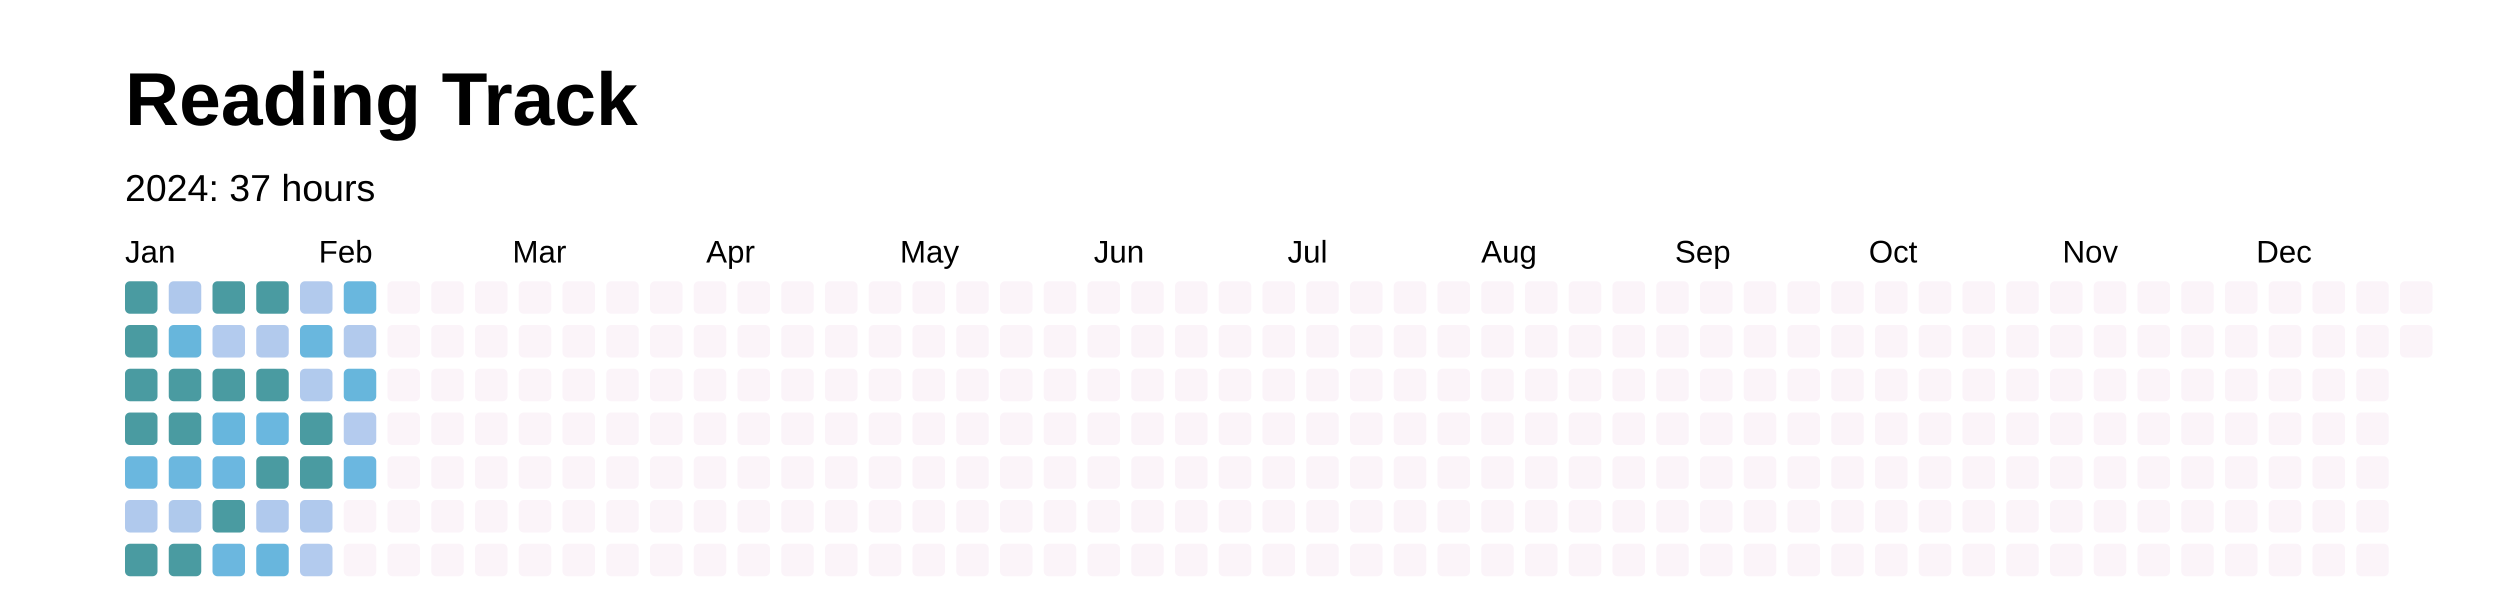
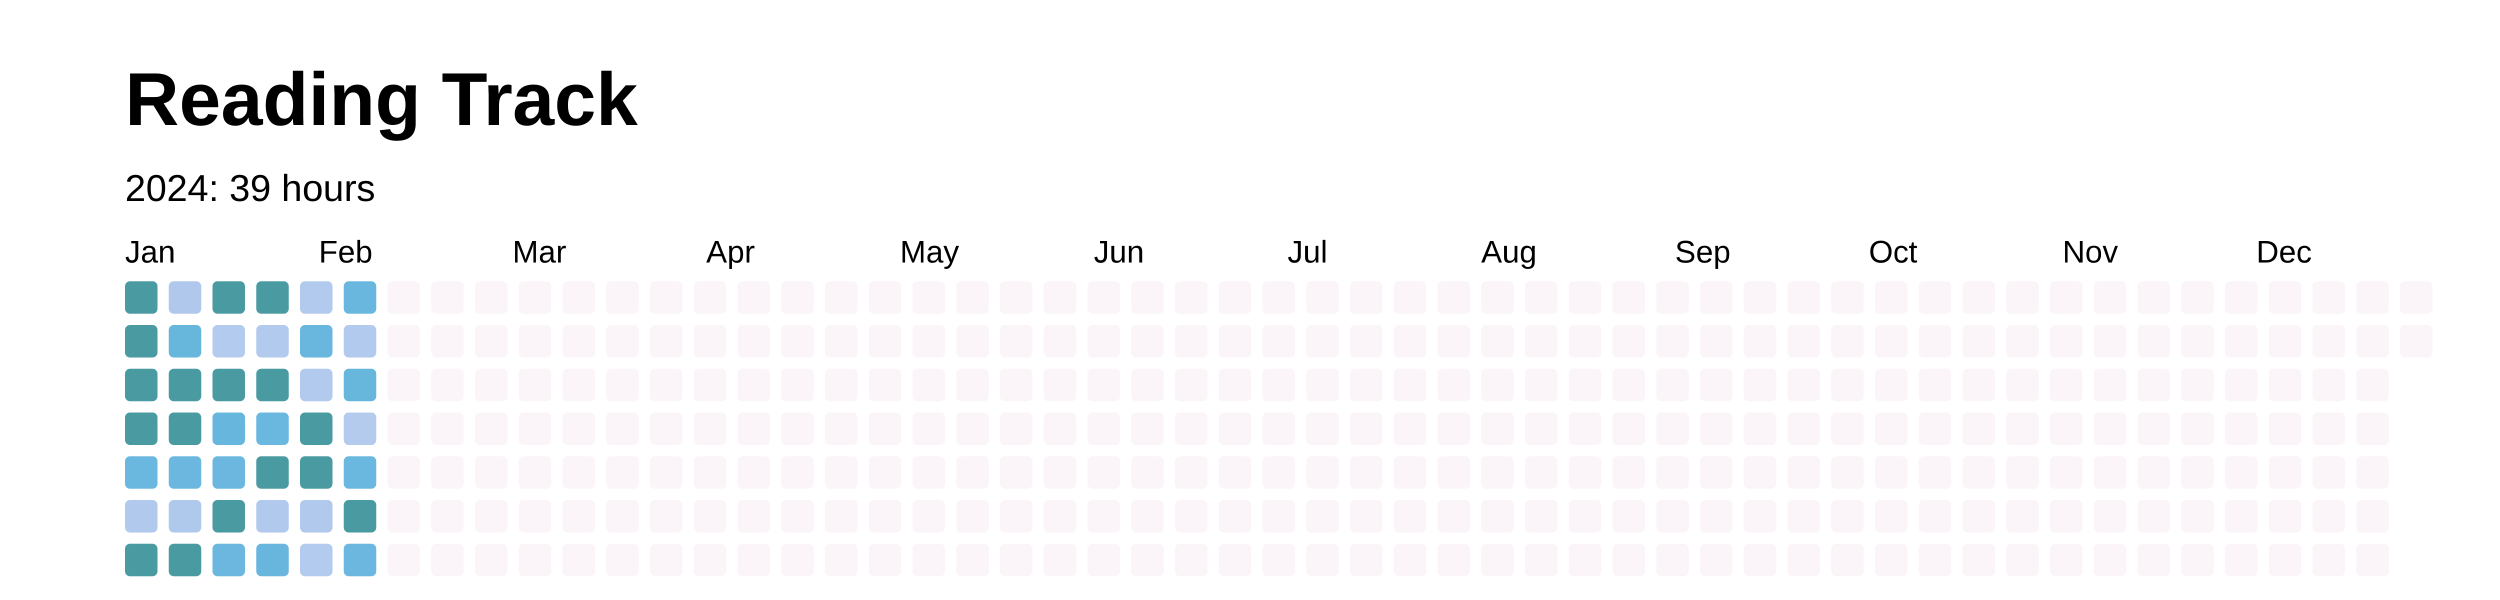
<svg xmlns="http://www.w3.org/2000/svg" baseProfile="full" height="48mm" version="1.1" viewBox="0,0,200,48" width="200mm">
  <defs />
  <rect fill="#FFFFFF" height="48" width="200" x="0" y="0" />
  <text fill="#000000" style="font-size:6px; font-family:Arial; font-weight:bold;" x="10" y="10">Reading Track</text>
-   <text dominant-baseline="hanging" fill="#000000" style="font-size:3.0px; font-family:Arial;" x="10" y="14">2024: 37 hours</text>
+   <text dominant-baseline="hanging" fill="#000000" style="font-size:3.0px; font-family:Arial;" x="10" y="14">2024: 39 hours</text>
  <text fill="#000000" style="font-size:2.5px; font-family:Arial" x="10.0" y="21.0">Jan</text>
  <text fill="#000000" style="font-size:2.5px; font-family:Arial" x="25.5" y="21.0">Feb</text>
  <text fill="#000000" style="font-size:2.5px; font-family:Arial" x="41.0" y="21.0">Mar</text>
  <text fill="#000000" style="font-size:2.5px; font-family:Arial" x="56.5" y="21.0">Apr</text>
  <text fill="#000000" style="font-size:2.5px; font-family:Arial" x="72.0" y="21.0">May</text>
  <text fill="#000000" style="font-size:2.5px; font-family:Arial" x="87.5" y="21.0">Jun</text>
  <text fill="#000000" style="font-size:2.5px; font-family:Arial" x="103.0" y="21.0">Jul</text>
  <text fill="#000000" style="font-size:2.5px; font-family:Arial" x="118.5" y="21.0">Aug</text>
  <text fill="#000000" style="font-size:2.5px; font-family:Arial" x="134.0" y="21.0">Sep</text>
  <text fill="#000000" style="font-size:2.5px; font-family:Arial" x="149.5" y="21.0">Oct</text>
  <text fill="#000000" style="font-size:2.5px; font-family:Arial" x="165.0" y="21.0">Nov</text>
  <text fill="#000000" style="font-size:2.5px; font-family:Arial" x="180.5" y="21.0">Dec</text>
  <rect fill="#4a9ba1" height="2.6" rx="0.4" ry="0.4" width="2.6" x="10.0" y="22.5" />
  <rect fill="#4a9ba1" height="2.6" rx="0.4" ry="0.4" width="2.6" x="10.0" y="26.0" />
  <rect fill="#4a9ba1" height="2.6" rx="0.4" ry="0.4" width="2.6" x="10.0" y="29.5" />
  <rect fill="#4a9ba1" height="2.6" rx="0.4" ry="0.4" width="2.6" x="10.0" y="33.0" />
  <rect fill="#6ab7df" height="2.6" rx="0.4" ry="0.4" width="2.6" x="10.0" y="36.5" />
  <rect fill="#b0c9ed" height="2.6" rx="0.4" ry="0.4" width="2.6" x="10.0" y="40.0" />
  <rect fill="#4a9ba1" height="2.6" rx="0.4" ry="0.4" width="2.6" x="10.0" y="43.5" />
  <rect fill="#afc8ec" height="2.6" rx="0.4" ry="0.4" width="2.6" x="13.5" y="22.5" />
  <rect fill="#67b6dc" height="2.6" rx="0.4" ry="0.4" width="2.6" x="13.5" y="26.0" />
  <rect fill="#4a9ba1" height="2.6" rx="0.4" ry="0.4" width="2.6" x="13.5" y="29.5" />
  <rect fill="#4a9ba1" height="2.6" rx="0.4" ry="0.4" width="2.6" x="13.5" y="33.0" />
  <rect fill="#6bb7df" height="2.6" rx="0.4" ry="0.4" width="2.6" x="13.5" y="36.5" />
  <rect fill="#afc9ec" height="2.6" rx="0.4" ry="0.4" width="2.6" x="13.5" y="40.0" />
  <rect fill="#4a9ba1" height="2.6" rx="0.4" ry="0.4" width="2.6" x="13.5" y="43.5" />
  <rect fill="#4a9ba1" height="2.6" rx="0.4" ry="0.4" width="2.6" x="17.0" y="22.5" />
  <rect fill="#b3cbee" height="2.6" rx="0.4" ry="0.4" width="2.6" x="17.0" y="26.0" />
  <rect fill="#4a9ba1" height="2.6" rx="0.4" ry="0.4" width="2.6" x="17.0" y="29.5" />
  <rect fill="#67b6dd" height="2.6" rx="0.4" ry="0.4" width="2.6" x="17.0" y="33.0" />
  <rect fill="#6bb7e0" height="2.6" rx="0.4" ry="0.4" width="2.6" x="17.0" y="36.5" />
  <rect fill="#4a9ba1" height="2.6" rx="0.4" ry="0.4" width="2.6" x="17.0" y="40.0" />
  <rect fill="#6bb7df" height="2.6" rx="0.4" ry="0.4" width="2.6" x="17.0" y="43.5" />
  <rect fill="#4a9ba1" height="2.6" rx="0.4" ry="0.4" width="2.6" x="20.5" y="22.5" />
  <rect fill="#b2caed" height="2.6" rx="0.4" ry="0.4" width="2.6" x="20.5" y="26.0" />
  <rect fill="#4a9ba1" height="2.6" rx="0.4" ry="0.4" width="2.6" x="20.5" y="29.5" />
  <rect fill="#6ab7df" height="2.6" rx="0.4" ry="0.4" width="2.6" x="20.5" y="33.0" />
  <rect fill="#4a9ba1" height="2.6" rx="0.4" ry="0.4" width="2.6" x="20.5" y="36.5" />
  <rect fill="#b0c9ed" height="2.6" rx="0.4" ry="0.4" width="2.6" x="20.5" y="40.0" />
  <rect fill="#68b6dd" height="2.6" rx="0.4" ry="0.4" width="2.6" x="20.5" y="43.5" />
  <rect fill="#b2caed" height="2.6" rx="0.4" ry="0.4" width="2.6" x="24.0" y="22.5" />
  <rect fill="#69b7de" height="2.6" rx="0.4" ry="0.4" width="2.6" x="24.0" y="26.0" />
  <rect fill="#b1caed" height="2.6" rx="0.4" ry="0.4" width="2.6" x="24.0" y="29.5" />
  <rect fill="#4a9ba1" height="2.6" rx="0.4" ry="0.4" width="2.6" x="24.0" y="33.0" />
  <rect fill="#4a9ba1" height="2.6" rx="0.4" ry="0.4" width="2.6" x="24.0" y="36.5" />
  <rect fill="#b0c9ed" height="2.6" rx="0.4" ry="0.4" width="2.6" x="24.0" y="40.0" />
  <rect fill="#b3cbee" height="2.6" rx="0.4" ry="0.4" width="2.6" x="24.0" y="43.5" />
  <rect fill="#69b7de" height="2.6" rx="0.4" ry="0.4" width="2.6" x="27.5" y="22.5" />
  <rect fill="#b2caed" height="2.6" rx="0.4" ry="0.4" width="2.6" x="27.5" y="26.0" />
  <rect fill="#67b6dc" height="2.6" rx="0.4" ry="0.4" width="2.6" x="27.5" y="29.5" />
  <rect fill="#b4cbee" height="2.6" rx="0.4" ry="0.4" width="2.6" x="27.5" y="33.0" />
-   <rect fill="#6bb7e0" height="2.6" rx="0.4" ry="0.4" width="2.6" x="27.5" y="36.5" />
-   <rect fill="#FBF4F9" height="2.6" rx="0.4" ry="0.4" width="2.6" x="27.5" y="40.0" />
-   <rect fill="#FBF4F9" height="2.6" rx="0.4" ry="0.4" width="2.6" x="27.5" y="43.5" />
+   <rect fill="#6ab7df" height="2.6" rx="0.4" ry="0.4" width="2.6" x="27.5" y="36.5" />
+   <rect fill="#4a9ba1" height="2.6" rx="0.4" ry="0.4" width="2.6" x="27.5" y="40.0" />
+   <rect fill="#6bb7e0" height="2.6" rx="0.4" ry="0.4" width="2.6" x="27.5" y="43.5" />
  <rect fill="#FBF4F9" height="2.6" rx="0.4" ry="0.4" width="2.6" x="31.0" y="22.5" />
  <rect fill="#FBF4F9" height="2.6" rx="0.4" ry="0.4" width="2.6" x="31.0" y="26.0" />
  <rect fill="#FBF4F9" height="2.6" rx="0.4" ry="0.4" width="2.6" x="31.0" y="29.5" />
  <rect fill="#FBF4F9" height="2.6" rx="0.4" ry="0.4" width="2.6" x="31.0" y="33.0" />
  <rect fill="#FBF4F9" height="2.6" rx="0.4" ry="0.4" width="2.6" x="31.0" y="36.5" />
  <rect fill="#FBF4F9" height="2.6" rx="0.4" ry="0.4" width="2.6" x="31.0" y="40.0" />
  <rect fill="#FBF4F9" height="2.6" rx="0.4" ry="0.4" width="2.6" x="31.0" y="43.5" />
  <rect fill="#FBF4F9" height="2.6" rx="0.4" ry="0.4" width="2.6" x="34.5" y="22.5" />
  <rect fill="#FBF4F9" height="2.6" rx="0.4" ry="0.4" width="2.6" x="34.5" y="26.0" />
  <rect fill="#FBF4F9" height="2.6" rx="0.4" ry="0.4" width="2.6" x="34.5" y="29.5" />
  <rect fill="#FBF4F9" height="2.6" rx="0.4" ry="0.4" width="2.6" x="34.5" y="33.0" />
  <rect fill="#FBF4F9" height="2.6" rx="0.4" ry="0.4" width="2.6" x="34.5" y="36.5" />
  <rect fill="#FBF4F9" height="2.6" rx="0.4" ry="0.4" width="2.6" x="34.5" y="40.0" />
  <rect fill="#FBF4F9" height="2.6" rx="0.4" ry="0.4" width="2.6" x="34.5" y="43.5" />
  <rect fill="#FBF4F9" height="2.6" rx="0.4" ry="0.4" width="2.6" x="38.0" y="22.5" />
  <rect fill="#FBF4F9" height="2.6" rx="0.4" ry="0.4" width="2.6" x="38.0" y="26.0" />
  <rect fill="#FBF4F9" height="2.6" rx="0.4" ry="0.4" width="2.6" x="38.0" y="29.5" />
  <rect fill="#FBF4F9" height="2.6" rx="0.4" ry="0.4" width="2.6" x="38.0" y="33.0" />
  <rect fill="#FBF4F9" height="2.6" rx="0.4" ry="0.4" width="2.6" x="38.0" y="36.5" />
  <rect fill="#FBF4F9" height="2.6" rx="0.4" ry="0.4" width="2.6" x="38.0" y="40.0" />
  <rect fill="#FBF4F9" height="2.6" rx="0.4" ry="0.4" width="2.6" x="38.0" y="43.5" />
  <rect fill="#FBF4F9" height="2.6" rx="0.4" ry="0.4" width="2.6" x="41.5" y="22.5" />
  <rect fill="#FBF4F9" height="2.6" rx="0.4" ry="0.4" width="2.6" x="41.5" y="26.0" />
  <rect fill="#FBF4F9" height="2.6" rx="0.4" ry="0.4" width="2.6" x="41.5" y="29.5" />
  <rect fill="#FBF4F9" height="2.6" rx="0.4" ry="0.4" width="2.6" x="41.5" y="33.0" />
  <rect fill="#FBF4F9" height="2.6" rx="0.4" ry="0.4" width="2.6" x="41.5" y="36.5" />
  <rect fill="#FBF4F9" height="2.6" rx="0.4" ry="0.4" width="2.6" x="41.5" y="40.0" />
  <rect fill="#FBF4F9" height="2.6" rx="0.4" ry="0.4" width="2.6" x="41.5" y="43.5" />
  <rect fill="#FBF4F9" height="2.6" rx="0.4" ry="0.4" width="2.6" x="45.0" y="22.5" />
  <rect fill="#FBF4F9" height="2.6" rx="0.4" ry="0.4" width="2.6" x="45.0" y="26.0" />
  <rect fill="#FBF4F9" height="2.6" rx="0.4" ry="0.4" width="2.6" x="45.0" y="29.5" />
  <rect fill="#FBF4F9" height="2.6" rx="0.4" ry="0.4" width="2.6" x="45.0" y="33.0" />
  <rect fill="#FBF4F9" height="2.6" rx="0.4" ry="0.4" width="2.6" x="45.0" y="36.5" />
  <rect fill="#FBF4F9" height="2.6" rx="0.4" ry="0.4" width="2.6" x="45.0" y="40.0" />
  <rect fill="#FBF4F9" height="2.6" rx="0.4" ry="0.4" width="2.6" x="45.0" y="43.5" />
  <rect fill="#FBF4F9" height="2.6" rx="0.4" ry="0.4" width="2.6" x="48.5" y="22.5" />
  <rect fill="#FBF4F9" height="2.6" rx="0.4" ry="0.4" width="2.6" x="48.5" y="26.0" />
  <rect fill="#FBF4F9" height="2.6" rx="0.4" ry="0.4" width="2.6" x="48.5" y="29.5" />
  <rect fill="#FBF4F9" height="2.6" rx="0.4" ry="0.4" width="2.6" x="48.5" y="33.0" />
  <rect fill="#FBF4F9" height="2.6" rx="0.4" ry="0.4" width="2.6" x="48.5" y="36.5" />
  <rect fill="#FBF4F9" height="2.6" rx="0.4" ry="0.4" width="2.6" x="48.5" y="40.0" />
  <rect fill="#FBF4F9" height="2.6" rx="0.4" ry="0.4" width="2.6" x="48.5" y="43.5" />
  <rect fill="#FBF4F9" height="2.6" rx="0.4" ry="0.4" width="2.6" x="52.0" y="22.5" />
  <rect fill="#FBF4F9" height="2.6" rx="0.4" ry="0.4" width="2.6" x="52.0" y="26.0" />
  <rect fill="#FBF4F9" height="2.6" rx="0.4" ry="0.4" width="2.6" x="52.0" y="29.5" />
  <rect fill="#FBF4F9" height="2.6" rx="0.4" ry="0.4" width="2.6" x="52.0" y="33.0" />
  <rect fill="#FBF4F9" height="2.6" rx="0.4" ry="0.4" width="2.6" x="52.0" y="36.5" />
  <rect fill="#FBF4F9" height="2.6" rx="0.4" ry="0.4" width="2.6" x="52.0" y="40.0" />
  <rect fill="#FBF4F9" height="2.6" rx="0.4" ry="0.4" width="2.6" x="52.0" y="43.5" />
  <rect fill="#FBF4F9" height="2.6" rx="0.4" ry="0.4" width="2.6" x="55.5" y="22.5" />
  <rect fill="#FBF4F9" height="2.6" rx="0.4" ry="0.4" width="2.6" x="55.5" y="26.0" />
  <rect fill="#FBF4F9" height="2.6" rx="0.4" ry="0.4" width="2.6" x="55.5" y="29.5" />
  <rect fill="#FBF4F9" height="2.6" rx="0.4" ry="0.4" width="2.6" x="55.5" y="33.0" />
  <rect fill="#FBF4F9" height="2.6" rx="0.4" ry="0.4" width="2.6" x="55.5" y="36.5" />
  <rect fill="#FBF4F9" height="2.6" rx="0.4" ry="0.4" width="2.6" x="55.5" y="40.0" />
  <rect fill="#FBF4F9" height="2.6" rx="0.4" ry="0.4" width="2.6" x="55.5" y="43.5" />
  <rect fill="#FBF4F9" height="2.6" rx="0.4" ry="0.4" width="2.6" x="59.0" y="22.5" />
  <rect fill="#FBF4F9" height="2.6" rx="0.4" ry="0.4" width="2.6" x="59.0" y="26.0" />
  <rect fill="#FBF4F9" height="2.6" rx="0.4" ry="0.4" width="2.6" x="59.0" y="29.5" />
  <rect fill="#FBF4F9" height="2.6" rx="0.4" ry="0.4" width="2.6" x="59.0" y="33.0" />
  <rect fill="#FBF4F9" height="2.6" rx="0.4" ry="0.4" width="2.6" x="59.0" y="36.5" />
  <rect fill="#FBF4F9" height="2.6" rx="0.4" ry="0.4" width="2.6" x="59.0" y="40.0" />
  <rect fill="#FBF4F9" height="2.6" rx="0.4" ry="0.4" width="2.6" x="59.0" y="43.5" />
  <rect fill="#FBF4F9" height="2.6" rx="0.4" ry="0.4" width="2.6" x="62.5" y="22.5" />
  <rect fill="#FBF4F9" height="2.6" rx="0.4" ry="0.4" width="2.6" x="62.5" y="26.0" />
  <rect fill="#FBF4F9" height="2.6" rx="0.4" ry="0.4" width="2.6" x="62.5" y="29.5" />
  <rect fill="#FBF4F9" height="2.6" rx="0.4" ry="0.4" width="2.6" x="62.5" y="33.0" />
  <rect fill="#FBF4F9" height="2.6" rx="0.4" ry="0.4" width="2.6" x="62.5" y="36.5" />
  <rect fill="#FBF4F9" height="2.6" rx="0.4" ry="0.4" width="2.6" x="62.5" y="40.0" />
  <rect fill="#FBF4F9" height="2.6" rx="0.4" ry="0.4" width="2.6" x="62.5" y="43.5" />
  <rect fill="#FBF4F9" height="2.6" rx="0.4" ry="0.4" width="2.6" x="66.0" y="22.5" />
  <rect fill="#FBF4F9" height="2.6" rx="0.4" ry="0.4" width="2.6" x="66.0" y="26.0" />
  <rect fill="#FBF4F9" height="2.6" rx="0.4" ry="0.4" width="2.6" x="66.0" y="29.5" />
  <rect fill="#FBF4F9" height="2.6" rx="0.4" ry="0.4" width="2.6" x="66.0" y="33.0" />
  <rect fill="#FBF4F9" height="2.6" rx="0.4" ry="0.4" width="2.6" x="66.0" y="36.5" />
  <rect fill="#FBF4F9" height="2.6" rx="0.4" ry="0.4" width="2.6" x="66.0" y="40.0" />
  <rect fill="#FBF4F9" height="2.6" rx="0.4" ry="0.4" width="2.6" x="66.0" y="43.5" />
  <rect fill="#FBF4F9" height="2.6" rx="0.4" ry="0.4" width="2.6" x="69.5" y="22.5" />
  <rect fill="#FBF4F9" height="2.6" rx="0.4" ry="0.4" width="2.6" x="69.5" y="26.0" />
  <rect fill="#FBF4F9" height="2.6" rx="0.4" ry="0.4" width="2.6" x="69.5" y="29.5" />
  <rect fill="#FBF4F9" height="2.6" rx="0.4" ry="0.4" width="2.6" x="69.5" y="33.0" />
  <rect fill="#FBF4F9" height="2.6" rx="0.4" ry="0.4" width="2.6" x="69.5" y="36.5" />
  <rect fill="#FBF4F9" height="2.6" rx="0.4" ry="0.4" width="2.6" x="69.5" y="40.0" />
  <rect fill="#FBF4F9" height="2.6" rx="0.4" ry="0.4" width="2.6" x="69.5" y="43.5" />
  <rect fill="#FBF4F9" height="2.6" rx="0.4" ry="0.4" width="2.6" x="73.0" y="22.5" />
  <rect fill="#FBF4F9" height="2.6" rx="0.4" ry="0.4" width="2.6" x="73.0" y="26.0" />
  <rect fill="#FBF4F9" height="2.6" rx="0.4" ry="0.4" width="2.6" x="73.0" y="29.5" />
  <rect fill="#FBF4F9" height="2.6" rx="0.4" ry="0.4" width="2.6" x="73.0" y="33.0" />
  <rect fill="#FBF4F9" height="2.6" rx="0.4" ry="0.4" width="2.6" x="73.0" y="36.5" />
  <rect fill="#FBF4F9" height="2.6" rx="0.4" ry="0.4" width="2.6" x="73.0" y="40.0" />
  <rect fill="#FBF4F9" height="2.6" rx="0.4" ry="0.4" width="2.6" x="73.0" y="43.5" />
  <rect fill="#FBF4F9" height="2.6" rx="0.4" ry="0.4" width="2.6" x="76.5" y="22.5" />
  <rect fill="#FBF4F9" height="2.6" rx="0.4" ry="0.4" width="2.6" x="76.5" y="26.0" />
  <rect fill="#FBF4F9" height="2.6" rx="0.4" ry="0.4" width="2.6" x="76.5" y="29.5" />
  <rect fill="#FBF4F9" height="2.6" rx="0.4" ry="0.4" width="2.6" x="76.5" y="33.0" />
  <rect fill="#FBF4F9" height="2.6" rx="0.4" ry="0.4" width="2.6" x="76.5" y="36.5" />
  <rect fill="#FBF4F9" height="2.6" rx="0.4" ry="0.4" width="2.6" x="76.5" y="40.0" />
  <rect fill="#FBF4F9" height="2.6" rx="0.4" ry="0.4" width="2.6" x="76.5" y="43.5" />
  <rect fill="#FBF4F9" height="2.6" rx="0.4" ry="0.4" width="2.6" x="80.0" y="22.5" />
  <rect fill="#FBF4F9" height="2.6" rx="0.4" ry="0.4" width="2.6" x="80.0" y="26.0" />
  <rect fill="#FBF4F9" height="2.6" rx="0.4" ry="0.4" width="2.6" x="80.0" y="29.5" />
  <rect fill="#FBF4F9" height="2.6" rx="0.4" ry="0.4" width="2.6" x="80.0" y="33.0" />
  <rect fill="#FBF4F9" height="2.6" rx="0.4" ry="0.4" width="2.6" x="80.0" y="36.5" />
  <rect fill="#FBF4F9" height="2.6" rx="0.4" ry="0.4" width="2.6" x="80.0" y="40.0" />
  <rect fill="#FBF4F9" height="2.6" rx="0.4" ry="0.4" width="2.6" x="80.0" y="43.5" />
  <rect fill="#FBF4F9" height="2.6" rx="0.4" ry="0.4" width="2.6" x="83.5" y="22.5" />
  <rect fill="#FBF4F9" height="2.6" rx="0.4" ry="0.4" width="2.6" x="83.5" y="26.0" />
  <rect fill="#FBF4F9" height="2.6" rx="0.4" ry="0.4" width="2.6" x="83.5" y="29.5" />
  <rect fill="#FBF4F9" height="2.6" rx="0.4" ry="0.4" width="2.6" x="83.5" y="33.0" />
  <rect fill="#FBF4F9" height="2.6" rx="0.4" ry="0.4" width="2.6" x="83.5" y="36.5" />
  <rect fill="#FBF4F9" height="2.6" rx="0.4" ry="0.4" width="2.6" x="83.5" y="40.0" />
  <rect fill="#FBF4F9" height="2.6" rx="0.4" ry="0.4" width="2.6" x="83.5" y="43.5" />
  <rect fill="#FBF4F9" height="2.6" rx="0.4" ry="0.4" width="2.6" x="87.0" y="22.5" />
  <rect fill="#FBF4F9" height="2.6" rx="0.4" ry="0.4" width="2.6" x="87.0" y="26.0" />
  <rect fill="#FBF4F9" height="2.6" rx="0.4" ry="0.4" width="2.6" x="87.0" y="29.5" />
  <rect fill="#FBF4F9" height="2.6" rx="0.4" ry="0.4" width="2.6" x="87.0" y="33.0" />
  <rect fill="#FBF4F9" height="2.6" rx="0.4" ry="0.4" width="2.6" x="87.0" y="36.5" />
  <rect fill="#FBF4F9" height="2.6" rx="0.4" ry="0.4" width="2.6" x="87.0" y="40.0" />
  <rect fill="#FBF4F9" height="2.6" rx="0.4" ry="0.4" width="2.6" x="87.0" y="43.5" />
  <rect fill="#FBF4F9" height="2.6" rx="0.4" ry="0.4" width="2.6" x="90.5" y="22.5" />
  <rect fill="#FBF4F9" height="2.6" rx="0.4" ry="0.4" width="2.6" x="90.5" y="26.0" />
  <rect fill="#FBF4F9" height="2.6" rx="0.4" ry="0.4" width="2.6" x="90.5" y="29.5" />
  <rect fill="#FBF4F9" height="2.6" rx="0.4" ry="0.4" width="2.6" x="90.5" y="33.0" />
  <rect fill="#FBF4F9" height="2.6" rx="0.4" ry="0.4" width="2.6" x="90.5" y="36.5" />
  <rect fill="#FBF4F9" height="2.6" rx="0.4" ry="0.4" width="2.6" x="90.5" y="40.0" />
  <rect fill="#FBF4F9" height="2.6" rx="0.4" ry="0.4" width="2.6" x="90.5" y="43.5" />
  <rect fill="#FBF4F9" height="2.6" rx="0.4" ry="0.4" width="2.6" x="94.0" y="22.5" />
  <rect fill="#FBF4F9" height="2.6" rx="0.4" ry="0.4" width="2.6" x="94.0" y="26.0" />
  <rect fill="#FBF4F9" height="2.6" rx="0.4" ry="0.4" width="2.6" x="94.0" y="29.5" />
  <rect fill="#FBF4F9" height="2.6" rx="0.4" ry="0.4" width="2.6" x="94.0" y="33.0" />
  <rect fill="#FBF4F9" height="2.6" rx="0.4" ry="0.4" width="2.6" x="94.0" y="36.5" />
  <rect fill="#FBF4F9" height="2.6" rx="0.4" ry="0.4" width="2.6" x="94.0" y="40.0" />
  <rect fill="#FBF4F9" height="2.6" rx="0.4" ry="0.4" width="2.6" x="94.0" y="43.5" />
  <rect fill="#FBF4F9" height="2.6" rx="0.4" ry="0.4" width="2.6" x="97.5" y="22.5" />
  <rect fill="#FBF4F9" height="2.6" rx="0.4" ry="0.4" width="2.6" x="97.5" y="26.0" />
  <rect fill="#FBF4F9" height="2.6" rx="0.4" ry="0.4" width="2.6" x="97.5" y="29.5" />
  <rect fill="#FBF4F9" height="2.6" rx="0.4" ry="0.4" width="2.6" x="97.5" y="33.0" />
  <rect fill="#FBF4F9" height="2.6" rx="0.4" ry="0.4" width="2.6" x="97.5" y="36.5" />
  <rect fill="#FBF4F9" height="2.6" rx="0.4" ry="0.4" width="2.6" x="97.5" y="40.0" />
  <rect fill="#FBF4F9" height="2.6" rx="0.4" ry="0.4" width="2.6" x="97.5" y="43.5" />
  <rect fill="#FBF4F9" height="2.6" rx="0.4" ry="0.4" width="2.6" x="101.0" y="22.5" />
  <rect fill="#FBF4F9" height="2.6" rx="0.4" ry="0.4" width="2.6" x="101.0" y="26.0" />
  <rect fill="#FBF4F9" height="2.6" rx="0.4" ry="0.4" width="2.6" x="101.0" y="29.5" />
  <rect fill="#FBF4F9" height="2.6" rx="0.4" ry="0.4" width="2.6" x="101.0" y="33.0" />
  <rect fill="#FBF4F9" height="2.6" rx="0.4" ry="0.4" width="2.6" x="101.0" y="36.5" />
  <rect fill="#FBF4F9" height="2.6" rx="0.4" ry="0.4" width="2.6" x="101.0" y="40.0" />
  <rect fill="#FBF4F9" height="2.6" rx="0.4" ry="0.4" width="2.6" x="101.0" y="43.5" />
  <rect fill="#FBF4F9" height="2.6" rx="0.4" ry="0.4" width="2.6" x="104.5" y="22.5" />
  <rect fill="#FBF4F9" height="2.6" rx="0.4" ry="0.4" width="2.6" x="104.5" y="26.0" />
  <rect fill="#FBF4F9" height="2.6" rx="0.4" ry="0.4" width="2.6" x="104.5" y="29.5" />
  <rect fill="#FBF4F9" height="2.6" rx="0.4" ry="0.4" width="2.6" x="104.5" y="33.0" />
  <rect fill="#FBF4F9" height="2.6" rx="0.4" ry="0.4" width="2.6" x="104.5" y="36.5" />
  <rect fill="#FBF4F9" height="2.6" rx="0.4" ry="0.4" width="2.6" x="104.5" y="40.0" />
  <rect fill="#FBF4F9" height="2.6" rx="0.4" ry="0.4" width="2.6" x="104.5" y="43.5" />
  <rect fill="#FBF4F9" height="2.6" rx="0.4" ry="0.4" width="2.6" x="108.0" y="22.5" />
  <rect fill="#FBF4F9" height="2.6" rx="0.4" ry="0.4" width="2.6" x="108.0" y="26.0" />
  <rect fill="#FBF4F9" height="2.6" rx="0.4" ry="0.4" width="2.6" x="108.0" y="29.5" />
  <rect fill="#FBF4F9" height="2.6" rx="0.4" ry="0.4" width="2.6" x="108.0" y="33.0" />
  <rect fill="#FBF4F9" height="2.6" rx="0.4" ry="0.4" width="2.6" x="108.0" y="36.5" />
  <rect fill="#FBF4F9" height="2.6" rx="0.4" ry="0.4" width="2.6" x="108.0" y="40.0" />
  <rect fill="#FBF4F9" height="2.6" rx="0.4" ry="0.4" width="2.6" x="108.0" y="43.5" />
  <rect fill="#FBF4F9" height="2.6" rx="0.4" ry="0.4" width="2.6" x="111.5" y="22.5" />
  <rect fill="#FBF4F9" height="2.6" rx="0.4" ry="0.4" width="2.6" x="111.5" y="26.0" />
  <rect fill="#FBF4F9" height="2.6" rx="0.4" ry="0.4" width="2.6" x="111.5" y="29.5" />
  <rect fill="#FBF4F9" height="2.6" rx="0.4" ry="0.4" width="2.6" x="111.5" y="33.0" />
  <rect fill="#FBF4F9" height="2.6" rx="0.4" ry="0.4" width="2.6" x="111.5" y="36.5" />
  <rect fill="#FBF4F9" height="2.6" rx="0.4" ry="0.4" width="2.6" x="111.5" y="40.0" />
  <rect fill="#FBF4F9" height="2.6" rx="0.4" ry="0.4" width="2.6" x="111.5" y="43.5" />
  <rect fill="#FBF4F9" height="2.6" rx="0.4" ry="0.4" width="2.6" x="115.0" y="22.5" />
  <rect fill="#FBF4F9" height="2.6" rx="0.4" ry="0.4" width="2.6" x="115.0" y="26.0" />
  <rect fill="#FBF4F9" height="2.6" rx="0.4" ry="0.4" width="2.6" x="115.0" y="29.5" />
  <rect fill="#FBF4F9" height="2.6" rx="0.4" ry="0.4" width="2.6" x="115.0" y="33.0" />
  <rect fill="#FBF4F9" height="2.6" rx="0.4" ry="0.4" width="2.6" x="115.0" y="36.5" />
  <rect fill="#FBF4F9" height="2.6" rx="0.4" ry="0.4" width="2.6" x="115.0" y="40.0" />
  <rect fill="#FBF4F9" height="2.6" rx="0.4" ry="0.4" width="2.6" x="115.0" y="43.5" />
  <rect fill="#FBF4F9" height="2.6" rx="0.4" ry="0.4" width="2.6" x="118.5" y="22.5" />
  <rect fill="#FBF4F9" height="2.6" rx="0.4" ry="0.4" width="2.6" x="118.5" y="26.0" />
  <rect fill="#FBF4F9" height="2.6" rx="0.4" ry="0.4" width="2.6" x="118.5" y="29.5" />
  <rect fill="#FBF4F9" height="2.6" rx="0.4" ry="0.4" width="2.6" x="118.5" y="33.0" />
  <rect fill="#FBF4F9" height="2.6" rx="0.4" ry="0.4" width="2.6" x="118.5" y="36.5" />
  <rect fill="#FBF4F9" height="2.6" rx="0.4" ry="0.4" width="2.6" x="118.5" y="40.0" />
  <rect fill="#FBF4F9" height="2.6" rx="0.4" ry="0.4" width="2.6" x="118.5" y="43.5" />
  <rect fill="#FBF4F9" height="2.6" rx="0.4" ry="0.4" width="2.6" x="122.0" y="22.5" />
  <rect fill="#FBF4F9" height="2.6" rx="0.4" ry="0.4" width="2.6" x="122.0" y="26.0" />
  <rect fill="#FBF4F9" height="2.6" rx="0.4" ry="0.4" width="2.6" x="122.0" y="29.5" />
  <rect fill="#FBF4F9" height="2.6" rx="0.4" ry="0.4" width="2.6" x="122.0" y="33.0" />
  <rect fill="#FBF4F9" height="2.6" rx="0.4" ry="0.4" width="2.6" x="122.0" y="36.5" />
  <rect fill="#FBF4F9" height="2.6" rx="0.4" ry="0.4" width="2.6" x="122.0" y="40.0" />
  <rect fill="#FBF4F9" height="2.6" rx="0.4" ry="0.4" width="2.6" x="122.0" y="43.5" />
  <rect fill="#FBF4F9" height="2.6" rx="0.4" ry="0.4" width="2.6" x="125.5" y="22.5" />
  <rect fill="#FBF4F9" height="2.6" rx="0.4" ry="0.4" width="2.6" x="125.5" y="26.0" />
  <rect fill="#FBF4F9" height="2.6" rx="0.4" ry="0.4" width="2.6" x="125.5" y="29.5" />
  <rect fill="#FBF4F9" height="2.6" rx="0.4" ry="0.4" width="2.6" x="125.5" y="33.0" />
  <rect fill="#FBF4F9" height="2.6" rx="0.4" ry="0.4" width="2.6" x="125.5" y="36.5" />
  <rect fill="#FBF4F9" height="2.6" rx="0.4" ry="0.4" width="2.6" x="125.5" y="40.0" />
  <rect fill="#FBF4F9" height="2.6" rx="0.4" ry="0.4" width="2.6" x="125.5" y="43.5" />
  <rect fill="#FBF4F9" height="2.6" rx="0.4" ry="0.4" width="2.6" x="129.0" y="22.5" />
  <rect fill="#FBF4F9" height="2.6" rx="0.4" ry="0.4" width="2.6" x="129.0" y="26.0" />
  <rect fill="#FBF4F9" height="2.6" rx="0.4" ry="0.4" width="2.6" x="129.0" y="29.5" />
  <rect fill="#FBF4F9" height="2.6" rx="0.4" ry="0.4" width="2.6" x="129.0" y="33.0" />
  <rect fill="#FBF4F9" height="2.6" rx="0.4" ry="0.4" width="2.6" x="129.0" y="36.5" />
  <rect fill="#FBF4F9" height="2.6" rx="0.4" ry="0.4" width="2.6" x="129.0" y="40.0" />
  <rect fill="#FBF4F9" height="2.6" rx="0.4" ry="0.4" width="2.6" x="129.0" y="43.5" />
  <rect fill="#FBF4F9" height="2.6" rx="0.4" ry="0.4" width="2.6" x="132.5" y="22.5" />
  <rect fill="#FBF4F9" height="2.6" rx="0.4" ry="0.4" width="2.6" x="132.5" y="26.0" />
  <rect fill="#FBF4F9" height="2.6" rx="0.4" ry="0.4" width="2.6" x="132.5" y="29.5" />
  <rect fill="#FBF4F9" height="2.6" rx="0.4" ry="0.4" width="2.6" x="132.5" y="33.0" />
  <rect fill="#FBF4F9" height="2.6" rx="0.4" ry="0.4" width="2.6" x="132.5" y="36.5" />
  <rect fill="#FBF4F9" height="2.6" rx="0.4" ry="0.4" width="2.6" x="132.5" y="40.0" />
  <rect fill="#FBF4F9" height="2.6" rx="0.4" ry="0.4" width="2.6" x="132.5" y="43.5" />
  <rect fill="#FBF4F9" height="2.6" rx="0.4" ry="0.4" width="2.6" x="136.0" y="22.5" />
  <rect fill="#FBF4F9" height="2.6" rx="0.4" ry="0.4" width="2.6" x="136.0" y="26.0" />
  <rect fill="#FBF4F9" height="2.6" rx="0.4" ry="0.4" width="2.6" x="136.0" y="29.5" />
  <rect fill="#FBF4F9" height="2.6" rx="0.4" ry="0.4" width="2.6" x="136.0" y="33.0" />
  <rect fill="#FBF4F9" height="2.6" rx="0.4" ry="0.4" width="2.6" x="136.0" y="36.5" />
  <rect fill="#FBF4F9" height="2.6" rx="0.4" ry="0.4" width="2.6" x="136.0" y="40.0" />
  <rect fill="#FBF4F9" height="2.6" rx="0.4" ry="0.4" width="2.6" x="136.0" y="43.5" />
  <rect fill="#FBF4F9" height="2.6" rx="0.4" ry="0.4" width="2.6" x="139.5" y="22.5" />
  <rect fill="#FBF4F9" height="2.6" rx="0.4" ry="0.4" width="2.6" x="139.5" y="26.0" />
  <rect fill="#FBF4F9" height="2.6" rx="0.4" ry="0.4" width="2.6" x="139.5" y="29.5" />
  <rect fill="#FBF4F9" height="2.6" rx="0.4" ry="0.4" width="2.6" x="139.5" y="33.0" />
  <rect fill="#FBF4F9" height="2.6" rx="0.4" ry="0.4" width="2.6" x="139.5" y="36.5" />
  <rect fill="#FBF4F9" height="2.6" rx="0.4" ry="0.4" width="2.6" x="139.5" y="40.0" />
  <rect fill="#FBF4F9" height="2.6" rx="0.4" ry="0.4" width="2.6" x="139.5" y="43.5" />
  <rect fill="#FBF4F9" height="2.6" rx="0.4" ry="0.4" width="2.6" x="143.0" y="22.5" />
  <rect fill="#FBF4F9" height="2.6" rx="0.4" ry="0.4" width="2.6" x="143.0" y="26.0" />
  <rect fill="#FBF4F9" height="2.6" rx="0.4" ry="0.4" width="2.6" x="143.0" y="29.5" />
  <rect fill="#FBF4F9" height="2.6" rx="0.4" ry="0.4" width="2.6" x="143.0" y="33.0" />
  <rect fill="#FBF4F9" height="2.6" rx="0.4" ry="0.4" width="2.6" x="143.0" y="36.5" />
  <rect fill="#FBF4F9" height="2.6" rx="0.4" ry="0.4" width="2.6" x="143.0" y="40.0" />
  <rect fill="#FBF4F9" height="2.6" rx="0.4" ry="0.4" width="2.6" x="143.0" y="43.5" />
  <rect fill="#FBF4F9" height="2.6" rx="0.4" ry="0.4" width="2.6" x="146.5" y="22.5" />
  <rect fill="#FBF4F9" height="2.6" rx="0.4" ry="0.4" width="2.6" x="146.5" y="26.0" />
  <rect fill="#FBF4F9" height="2.6" rx="0.4" ry="0.4" width="2.6" x="146.5" y="29.5" />
  <rect fill="#FBF4F9" height="2.6" rx="0.4" ry="0.4" width="2.6" x="146.5" y="33.0" />
  <rect fill="#FBF4F9" height="2.6" rx="0.4" ry="0.4" width="2.6" x="146.5" y="36.5" />
  <rect fill="#FBF4F9" height="2.6" rx="0.4" ry="0.4" width="2.6" x="146.5" y="40.0" />
  <rect fill="#FBF4F9" height="2.6" rx="0.4" ry="0.4" width="2.6" x="146.5" y="43.5" />
  <rect fill="#FBF4F9" height="2.6" rx="0.4" ry="0.4" width="2.6" x="150.0" y="22.5" />
  <rect fill="#FBF4F9" height="2.6" rx="0.4" ry="0.4" width="2.6" x="150.0" y="26.0" />
  <rect fill="#FBF4F9" height="2.6" rx="0.4" ry="0.4" width="2.6" x="150.0" y="29.5" />
  <rect fill="#FBF4F9" height="2.6" rx="0.4" ry="0.4" width="2.6" x="150.0" y="33.0" />
  <rect fill="#FBF4F9" height="2.6" rx="0.4" ry="0.4" width="2.6" x="150.0" y="36.5" />
  <rect fill="#FBF4F9" height="2.6" rx="0.4" ry="0.4" width="2.6" x="150.0" y="40.0" />
  <rect fill="#FBF4F9" height="2.6" rx="0.4" ry="0.4" width="2.6" x="150.0" y="43.5" />
  <rect fill="#FBF4F9" height="2.6" rx="0.4" ry="0.4" width="2.6" x="153.5" y="22.5" />
  <rect fill="#FBF4F9" height="2.6" rx="0.4" ry="0.4" width="2.6" x="153.5" y="26.0" />
  <rect fill="#FBF4F9" height="2.6" rx="0.4" ry="0.4" width="2.6" x="153.5" y="29.5" />
  <rect fill="#FBF4F9" height="2.6" rx="0.4" ry="0.4" width="2.6" x="153.5" y="33.0" />
  <rect fill="#FBF4F9" height="2.6" rx="0.4" ry="0.4" width="2.6" x="153.5" y="36.5" />
  <rect fill="#FBF4F9" height="2.6" rx="0.4" ry="0.4" width="2.6" x="153.5" y="40.0" />
  <rect fill="#FBF4F9" height="2.6" rx="0.4" ry="0.4" width="2.6" x="153.5" y="43.5" />
  <rect fill="#FBF4F9" height="2.6" rx="0.4" ry="0.4" width="2.6" x="157.0" y="22.5" />
  <rect fill="#FBF4F9" height="2.6" rx="0.4" ry="0.4" width="2.6" x="157.0" y="26.0" />
  <rect fill="#FBF4F9" height="2.6" rx="0.4" ry="0.4" width="2.6" x="157.0" y="29.5" />
  <rect fill="#FBF4F9" height="2.6" rx="0.4" ry="0.4" width="2.6" x="157.0" y="33.0" />
  <rect fill="#FBF4F9" height="2.6" rx="0.4" ry="0.4" width="2.6" x="157.0" y="36.5" />
  <rect fill="#FBF4F9" height="2.6" rx="0.4" ry="0.4" width="2.6" x="157.0" y="40.0" />
  <rect fill="#FBF4F9" height="2.6" rx="0.4" ry="0.4" width="2.6" x="157.0" y="43.5" />
  <rect fill="#FBF4F9" height="2.6" rx="0.4" ry="0.4" width="2.6" x="160.5" y="22.5" />
  <rect fill="#FBF4F9" height="2.6" rx="0.4" ry="0.4" width="2.6" x="160.5" y="26.0" />
  <rect fill="#FBF4F9" height="2.6" rx="0.4" ry="0.4" width="2.6" x="160.5" y="29.5" />
  <rect fill="#FBF4F9" height="2.6" rx="0.4" ry="0.4" width="2.6" x="160.5" y="33.0" />
  <rect fill="#FBF4F9" height="2.6" rx="0.4" ry="0.4" width="2.6" x="160.5" y="36.5" />
  <rect fill="#FBF4F9" height="2.6" rx="0.4" ry="0.4" width="2.6" x="160.5" y="40.0" />
  <rect fill="#FBF4F9" height="2.6" rx="0.4" ry="0.4" width="2.6" x="160.5" y="43.5" />
  <rect fill="#FBF4F9" height="2.6" rx="0.4" ry="0.4" width="2.6" x="164.0" y="22.5" />
  <rect fill="#FBF4F9" height="2.6" rx="0.4" ry="0.4" width="2.6" x="164.0" y="26.0" />
  <rect fill="#FBF4F9" height="2.6" rx="0.4" ry="0.4" width="2.6" x="164.0" y="29.5" />
  <rect fill="#FBF4F9" height="2.6" rx="0.4" ry="0.4" width="2.6" x="164.0" y="33.0" />
  <rect fill="#FBF4F9" height="2.6" rx="0.4" ry="0.4" width="2.6" x="164.0" y="36.5" />
  <rect fill="#FBF4F9" height="2.6" rx="0.4" ry="0.4" width="2.6" x="164.0" y="40.0" />
  <rect fill="#FBF4F9" height="2.6" rx="0.4" ry="0.4" width="2.6" x="164.0" y="43.5" />
  <rect fill="#FBF4F9" height="2.6" rx="0.4" ry="0.4" width="2.6" x="167.5" y="22.5" />
  <rect fill="#FBF4F9" height="2.6" rx="0.4" ry="0.4" width="2.6" x="167.5" y="26.0" />
  <rect fill="#FBF4F9" height="2.6" rx="0.4" ry="0.4" width="2.6" x="167.5" y="29.5" />
  <rect fill="#FBF4F9" height="2.6" rx="0.4" ry="0.4" width="2.6" x="167.5" y="33.0" />
  <rect fill="#FBF4F9" height="2.6" rx="0.4" ry="0.4" width="2.6" x="167.5" y="36.5" />
  <rect fill="#FBF4F9" height="2.6" rx="0.4" ry="0.4" width="2.6" x="167.5" y="40.0" />
  <rect fill="#FBF4F9" height="2.6" rx="0.4" ry="0.4" width="2.6" x="167.5" y="43.5" />
  <rect fill="#FBF4F9" height="2.6" rx="0.4" ry="0.4" width="2.6" x="171.0" y="22.5" />
  <rect fill="#FBF4F9" height="2.6" rx="0.4" ry="0.4" width="2.6" x="171.0" y="26.0" />
  <rect fill="#FBF4F9" height="2.6" rx="0.4" ry="0.4" width="2.6" x="171.0" y="29.5" />
  <rect fill="#FBF4F9" height="2.6" rx="0.4" ry="0.4" width="2.6" x="171.0" y="33.0" />
  <rect fill="#FBF4F9" height="2.6" rx="0.4" ry="0.4" width="2.6" x="171.0" y="36.5" />
  <rect fill="#FBF4F9" height="2.6" rx="0.4" ry="0.4" width="2.6" x="171.0" y="40.0" />
  <rect fill="#FBF4F9" height="2.6" rx="0.4" ry="0.4" width="2.6" x="171.0" y="43.5" />
  <rect fill="#FBF4F9" height="2.6" rx="0.4" ry="0.4" width="2.6" x="174.5" y="22.5" />
  <rect fill="#FBF4F9" height="2.6" rx="0.4" ry="0.4" width="2.6" x="174.5" y="26.0" />
  <rect fill="#FBF4F9" height="2.6" rx="0.4" ry="0.4" width="2.6" x="174.5" y="29.5" />
  <rect fill="#FBF4F9" height="2.6" rx="0.4" ry="0.4" width="2.6" x="174.5" y="33.0" />
  <rect fill="#FBF4F9" height="2.6" rx="0.4" ry="0.4" width="2.6" x="174.5" y="36.5" />
  <rect fill="#FBF4F9" height="2.6" rx="0.4" ry="0.4" width="2.6" x="174.5" y="40.0" />
  <rect fill="#FBF4F9" height="2.6" rx="0.4" ry="0.4" width="2.6" x="174.5" y="43.5" />
  <rect fill="#FBF4F9" height="2.6" rx="0.4" ry="0.4" width="2.6" x="178.0" y="22.5" />
  <rect fill="#FBF4F9" height="2.6" rx="0.4" ry="0.4" width="2.6" x="178.0" y="26.0" />
  <rect fill="#FBF4F9" height="2.6" rx="0.4" ry="0.4" width="2.6" x="178.0" y="29.5" />
  <rect fill="#FBF4F9" height="2.6" rx="0.4" ry="0.4" width="2.6" x="178.0" y="33.0" />
  <rect fill="#FBF4F9" height="2.6" rx="0.4" ry="0.4" width="2.6" x="178.0" y="36.5" />
  <rect fill="#FBF4F9" height="2.6" rx="0.4" ry="0.4" width="2.6" x="178.0" y="40.0" />
  <rect fill="#FBF4F9" height="2.6" rx="0.4" ry="0.4" width="2.6" x="178.0" y="43.5" />
  <rect fill="#FBF4F9" height="2.6" rx="0.4" ry="0.4" width="2.6" x="181.5" y="22.5" />
  <rect fill="#FBF4F9" height="2.6" rx="0.4" ry="0.4" width="2.6" x="181.5" y="26.0" />
  <rect fill="#FBF4F9" height="2.6" rx="0.4" ry="0.4" width="2.6" x="181.5" y="29.5" />
  <rect fill="#FBF4F9" height="2.6" rx="0.4" ry="0.4" width="2.6" x="181.5" y="33.0" />
  <rect fill="#FBF4F9" height="2.6" rx="0.4" ry="0.4" width="2.6" x="181.5" y="36.5" />
  <rect fill="#FBF4F9" height="2.6" rx="0.4" ry="0.4" width="2.6" x="181.5" y="40.0" />
  <rect fill="#FBF4F9" height="2.6" rx="0.4" ry="0.4" width="2.6" x="181.5" y="43.5" />
  <rect fill="#FBF4F9" height="2.6" rx="0.4" ry="0.4" width="2.6" x="185.0" y="22.5" />
  <rect fill="#FBF4F9" height="2.6" rx="0.4" ry="0.4" width="2.6" x="185.0" y="26.0" />
  <rect fill="#FBF4F9" height="2.6" rx="0.4" ry="0.4" width="2.6" x="185.0" y="29.5" />
  <rect fill="#FBF4F9" height="2.6" rx="0.4" ry="0.4" width="2.6" x="185.0" y="33.0" />
  <rect fill="#FBF4F9" height="2.6" rx="0.4" ry="0.4" width="2.6" x="185.0" y="36.5" />
  <rect fill="#FBF4F9" height="2.6" rx="0.4" ry="0.4" width="2.6" x="185.0" y="40.0" />
  <rect fill="#FBF4F9" height="2.6" rx="0.4" ry="0.4" width="2.6" x="185.0" y="43.5" />
  <rect fill="#FBF4F9" height="2.6" rx="0.4" ry="0.4" width="2.6" x="188.5" y="22.5" />
  <rect fill="#FBF4F9" height="2.6" rx="0.4" ry="0.4" width="2.6" x="188.5" y="26.0" />
  <rect fill="#FBF4F9" height="2.6" rx="0.4" ry="0.4" width="2.6" x="188.5" y="29.5" />
  <rect fill="#FBF4F9" height="2.6" rx="0.4" ry="0.4" width="2.6" x="188.5" y="33.0" />
  <rect fill="#FBF4F9" height="2.6" rx="0.4" ry="0.4" width="2.6" x="188.5" y="36.5" />
  <rect fill="#FBF4F9" height="2.6" rx="0.4" ry="0.4" width="2.6" x="188.5" y="40.0" />
  <rect fill="#FBF4F9" height="2.6" rx="0.4" ry="0.4" width="2.6" x="188.5" y="43.5" />
  <rect fill="#FBF4F9" height="2.6" rx="0.4" ry="0.4" width="2.6" x="192.0" y="22.5" />
  <rect fill="#FBF4F9" height="2.6" rx="0.4" ry="0.4" width="2.6" x="192.0" y="26.0" />
</svg>
